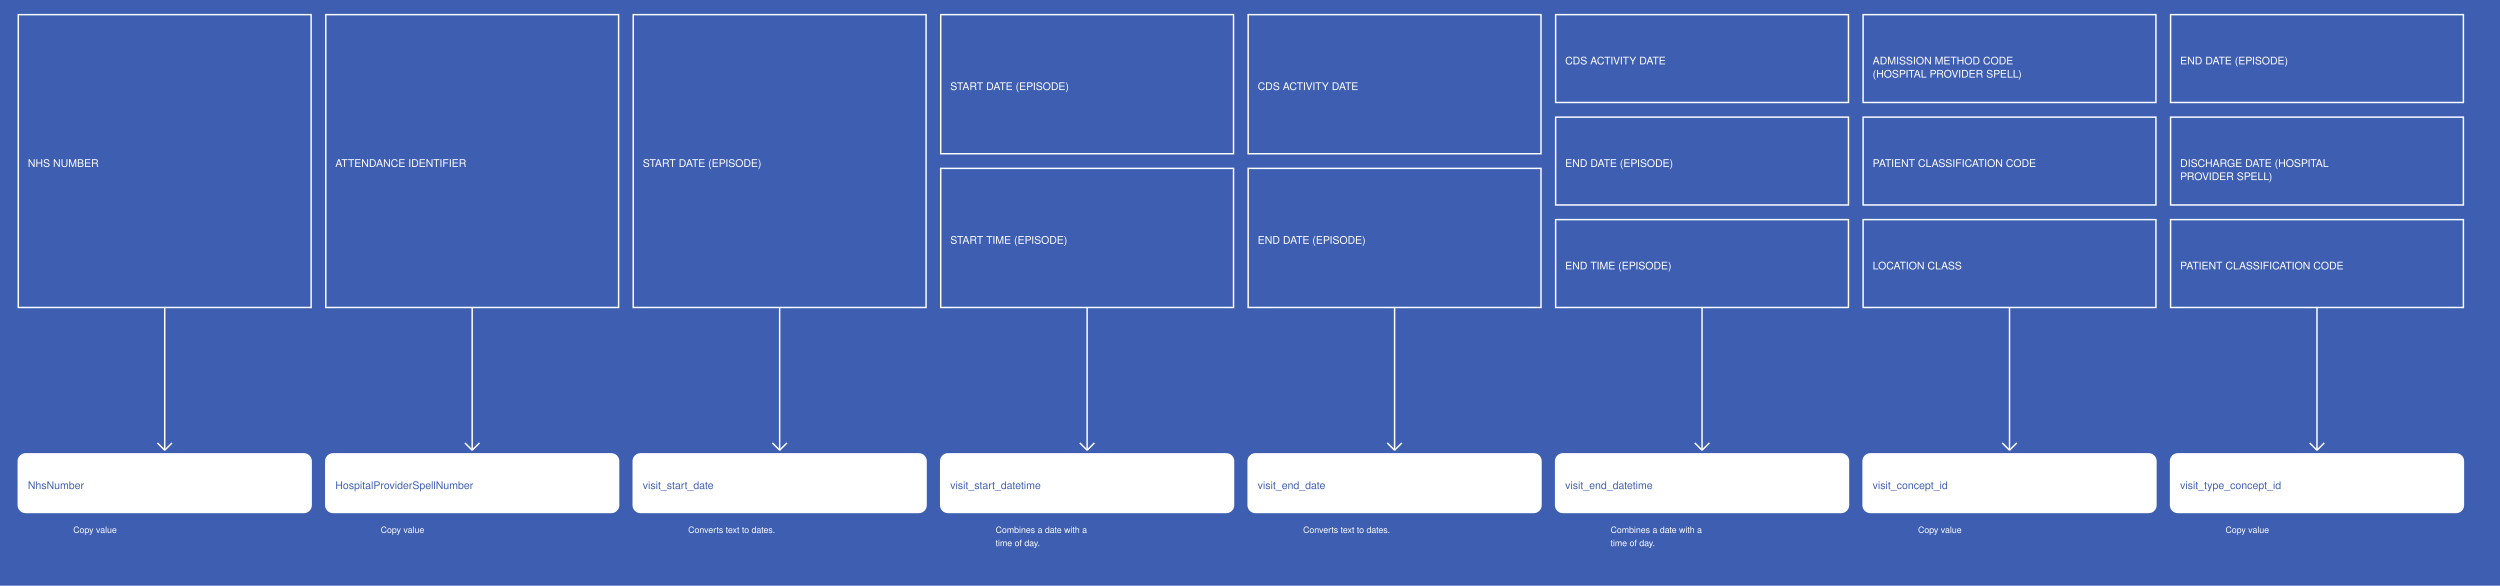
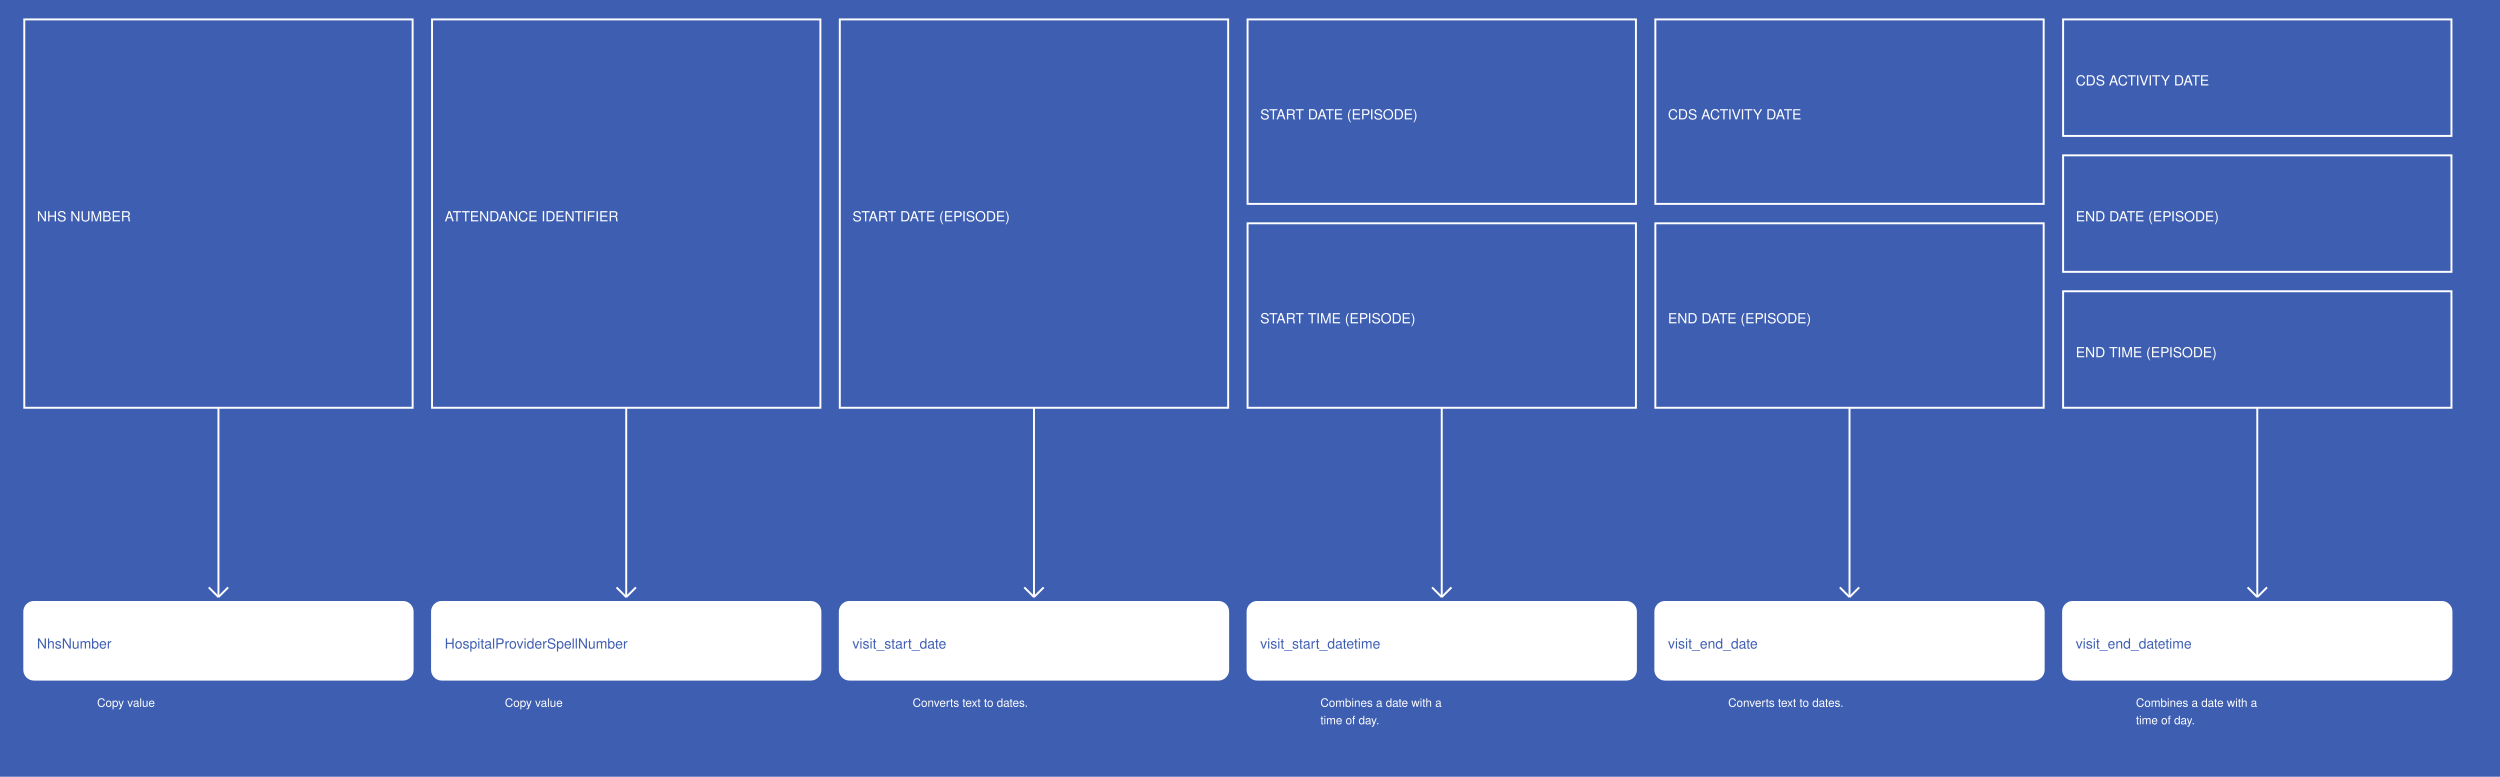
- <svg xmlns="http://www.w3.org/2000/svg" width="3415" height="800">
+ <svg xmlns="http://www.w3.org/2000/svg" width="2575" height="800">
  <rect width="100%" height="100%" fill="#3E5EB2" />
  <g>
    <rect x="25" y="20" width="400" height="400" fill="#3E5EB2" stroke="white" stroke-width="2" />
    <text x="38" y="228" fill="white" font-family="Helvetica" font-size="1.2em" text-anchor="start">NHS NUMBER</text>
  </g>
  <g>
    <line x1="225" y1="420" x2="225" y2="615" stroke="white" stroke-width="2" />
    <line x1="215" y1="605" x2="225" y2="615" stroke="white" stroke-width="2" />
    <line x1="235" y1="605" x2="225" y2="615" stroke="white" stroke-width="2" />
    <text x="100" y="728" fill="white" font-size="1em" font-family="Helvetica">Copy value</text>
  </g>
  <g>
    <rect x="25" y="620" width="400" height="80" fill="white" stroke="white" stroke-width="2" rx="10" />
    <text x="38" y="668" fill="#3E5EB2" font-family="Helvetica" font-size="1.2em" text-anchor="start">NhsNumber</text>
  </g>
  <g>
    <rect x="445" y="20" width="400" height="400" fill="#3E5EB2" stroke="white" stroke-width="2" />
    <text x="458" y="228" fill="white" font-family="Helvetica" font-size="1.2em" text-anchor="start">ATTENDANCE IDENTIFIER</text>
  </g>
  <g>
    <line x1="645" y1="420" x2="645" y2="615" stroke="white" stroke-width="2" />
    <line x1="635" y1="605" x2="645" y2="615" stroke="white" stroke-width="2" />
    <line x1="655" y1="605" x2="645" y2="615" stroke="white" stroke-width="2" />
    <text x="520" y="728" fill="white" font-size="1em" font-family="Helvetica">Copy value</text>
  </g>
  <g>
    <rect x="445" y="620" width="400" height="80" fill="white" stroke="white" stroke-width="2" rx="10" />
    <text x="458" y="668" fill="#3E5EB2" font-family="Helvetica" font-size="1.2em" text-anchor="start">HospitalProviderSpellNumber</text>
  </g>
  <g>
    <rect x="865" y="20" width="400" height="400" fill="#3E5EB2" stroke="white" stroke-width="2" />
    <text x="878" y="228" fill="white" font-family="Helvetica" font-size="1.2em" text-anchor="start">START DATE (EPISODE)</text>
  </g>
  <g>
    <line x1="1065" y1="420" x2="1065" y2="615" stroke="white" stroke-width="2" />
    <line x1="1055" y1="605" x2="1065" y2="615" stroke="white" stroke-width="2" />
    <line x1="1075" y1="605" x2="1065" y2="615" stroke="white" stroke-width="2" />
    <text x="940" y="728" fill="white" font-size="1em" font-family="Helvetica">Converts text to dates.</text>
  </g>
  <g>
    <rect x="865" y="620" width="400" height="80" fill="white" stroke="white" stroke-width="2" rx="10" />
    <text x="878" y="668" fill="#3E5EB2" font-family="Helvetica" font-size="1.2em" text-anchor="start">visit_start_date</text>
  </g>
  <g>
    <rect x="1285" y="20" width="400" height="190" fill="#3E5EB2" stroke="white" stroke-width="2" />
    <text x="1298" y="123" fill="white" font-family="Helvetica" font-size="1.2em" text-anchor="start">START DATE (EPISODE)</text>
  </g>
  <g>
    <rect x="1285" y="230" width="400" height="190" fill="#3E5EB2" stroke="white" stroke-width="2" />
    <text x="1298" y="333" fill="white" font-family="Helvetica" font-size="1.2em" text-anchor="start">START TIME (EPISODE)</text>
  </g>
  <g>
    <line x1="1485" y1="420" x2="1485" y2="615" stroke="white" stroke-width="2" />
    <line x1="1475" y1="605" x2="1485" y2="615" stroke="white" stroke-width="2" />
    <line x1="1495" y1="605" x2="1485" y2="615" stroke="white" stroke-width="2" />
    <text x="1360" y="728" fill="white" font-size="1em" font-family="Helvetica">Combines a date with a</text>
    <text x="1360" y="746" fill="white" font-size="1em" font-family="Helvetica">time of day.</text>
  </g>
  <g>
    <rect x="1285" y="620" width="400" height="80" fill="white" stroke="white" stroke-width="2" rx="10" />
    <text x="1298" y="668" fill="#3E5EB2" font-family="Helvetica" font-size="1.2em" text-anchor="start">visit_start_datetime</text>
  </g>
  <g>
    <rect x="1705" y="20" width="400" height="190" fill="#3E5EB2" stroke="white" stroke-width="2" />
    <text x="1718" y="123" fill="white" font-family="Helvetica" font-size="1.2em" text-anchor="start">CDS ACTIVITY DATE</text>
  </g>
  <g>
    <rect x="1705" y="230" width="400" height="190" fill="#3E5EB2" stroke="white" stroke-width="2" />
    <text x="1718" y="333" fill="white" font-family="Helvetica" font-size="1.2em" text-anchor="start">END DATE (EPISODE)</text>
  </g>
  <g>
    <line x1="1905" y1="420" x2="1905" y2="615" stroke="white" stroke-width="2" />
    <line x1="1895" y1="605" x2="1905" y2="615" stroke="white" stroke-width="2" />
    <line x1="1915" y1="605" x2="1905" y2="615" stroke="white" stroke-width="2" />
    <text x="1780" y="728" fill="white" font-size="1em" font-family="Helvetica">Converts text to dates.</text>
  </g>
  <g>
    <rect x="1705" y="620" width="400" height="80" fill="white" stroke="white" stroke-width="2" rx="10" />
    <text x="1718" y="668" fill="#3E5EB2" font-family="Helvetica" font-size="1.2em" text-anchor="start">visit_end_date</text>
  </g>
  <g>
    <rect x="2125" y="20" width="400" height="120" fill="#3E5EB2" stroke="white" stroke-width="2" />
    <text x="2138" y="88" fill="white" font-family="Helvetica" font-size="1.2em" text-anchor="start">CDS ACTIVITY DATE</text>
  </g>
  <g>
    <rect x="2125" y="160" width="400" height="120" fill="#3E5EB2" stroke="white" stroke-width="2" />
    <text x="2138" y="228" fill="white" font-family="Helvetica" font-size="1.2em" text-anchor="start">END DATE (EPISODE)</text>
  </g>
  <g>
    <rect x="2125" y="300" width="400" height="120" fill="#3E5EB2" stroke="white" stroke-width="2" />
    <text x="2138" y="368" fill="white" font-family="Helvetica" font-size="1.2em" text-anchor="start">END TIME (EPISODE)</text>
  </g>
  <g>
    <line x1="2325" y1="420" x2="2325" y2="615" stroke="white" stroke-width="2" />
    <line x1="2315" y1="605" x2="2325" y2="615" stroke="white" stroke-width="2" />
    <line x1="2335" y1="605" x2="2325" y2="615" stroke="white" stroke-width="2" />
    <text x="2200" y="728" fill="white" font-size="1em" font-family="Helvetica">Combines a date with a</text>
    <text x="2200" y="746" fill="white" font-size="1em" font-family="Helvetica">time of day.</text>
  </g>
  <g>
    <rect x="2125" y="620" width="400" height="80" fill="white" stroke="white" stroke-width="2" rx="10" />
    <text x="2138" y="668" fill="#3E5EB2" font-family="Helvetica" font-size="1.2em" text-anchor="start">visit_end_datetime</text>
  </g>
-   <g>
-     <rect x="2545" y="20" width="400" height="120" fill="#3E5EB2" stroke="white" stroke-width="2" />
-     <text x="2558" y="88" fill="white" font-family="Helvetica" font-size="1.2em" text-anchor="start">ADMISSION METHOD CODE</text>
-     <text x="2558" y="106" fill="white" font-family="Helvetica" font-size="1.2em" text-anchor="start">(HOSPITAL PROVIDER SPELL)</text>
-   </g>
-   <g>
-     <rect x="2545" y="160" width="400" height="120" fill="#3E5EB2" stroke="white" stroke-width="2" />
-     <text x="2558" y="228" fill="white" font-family="Helvetica" font-size="1.2em" text-anchor="start">PATIENT CLASSIFICATION CODE</text>
-   </g>
-   <g>
-     <rect x="2545" y="300" width="400" height="120" fill="#3E5EB2" stroke="white" stroke-width="2" />
-     <text x="2558" y="368" fill="white" font-family="Helvetica" font-size="1.2em" text-anchor="start">LOCATION CLASS</text>
-   </g>
-   <g>
-     <line x1="2745" y1="420" x2="2745" y2="615" stroke="white" stroke-width="2" />
-     <line x1="2735" y1="605" x2="2745" y2="615" stroke="white" stroke-width="2" />
-     <line x1="2755" y1="605" x2="2745" y2="615" stroke="white" stroke-width="2" />
-     <text x="2620" y="728" fill="white" font-size="1em" font-family="Helvetica">Copy value</text>
-   </g>
-   <g>
-     <rect x="2545" y="620" width="400" height="80" fill="white" stroke="white" stroke-width="2" rx="10" />
-     <text x="2558" y="668" fill="#3E5EB2" font-family="Helvetica" font-size="1.2em" text-anchor="start">visit_concept_id</text>
-   </g>
-   <g>
-     <rect x="2965" y="20" width="400" height="120" fill="#3E5EB2" stroke="white" stroke-width="2" />
-     <text x="2978" y="88" fill="white" font-family="Helvetica" font-size="1.2em" text-anchor="start">END DATE (EPISODE)</text>
-   </g>
-   <g>
-     <rect x="2965" y="160" width="400" height="120" fill="#3E5EB2" stroke="white" stroke-width="2" />
-     <text x="2978" y="228" fill="white" font-family="Helvetica" font-size="1.2em" text-anchor="start">DISCHARGE DATE (HOSPITAL</text>
-     <text x="2978" y="246" fill="white" font-family="Helvetica" font-size="1.2em" text-anchor="start">PROVIDER SPELL)</text>
-   </g>
-   <g>
-     <rect x="2965" y="300" width="400" height="120" fill="#3E5EB2" stroke="white" stroke-width="2" />
-     <text x="2978" y="368" fill="white" font-family="Helvetica" font-size="1.2em" text-anchor="start">PATIENT CLASSIFICATION CODE</text>
-   </g>
-   <g>
-     <line x1="3165" y1="420" x2="3165" y2="615" stroke="white" stroke-width="2" />
-     <line x1="3155" y1="605" x2="3165" y2="615" stroke="white" stroke-width="2" />
-     <line x1="3175" y1="605" x2="3165" y2="615" stroke="white" stroke-width="2" />
-     <text x="3040" y="728" fill="white" font-size="1em" font-family="Helvetica">Copy value</text>
-   </g>
-   <g>
-     <rect x="2965" y="620" width="400" height="80" fill="white" stroke="white" stroke-width="2" rx="10" />
-     <text x="2978" y="668" fill="#3E5EB2" font-family="Helvetica" font-size="1.2em" text-anchor="start">visit_type_concept_id</text>
-   </g>
</svg>
